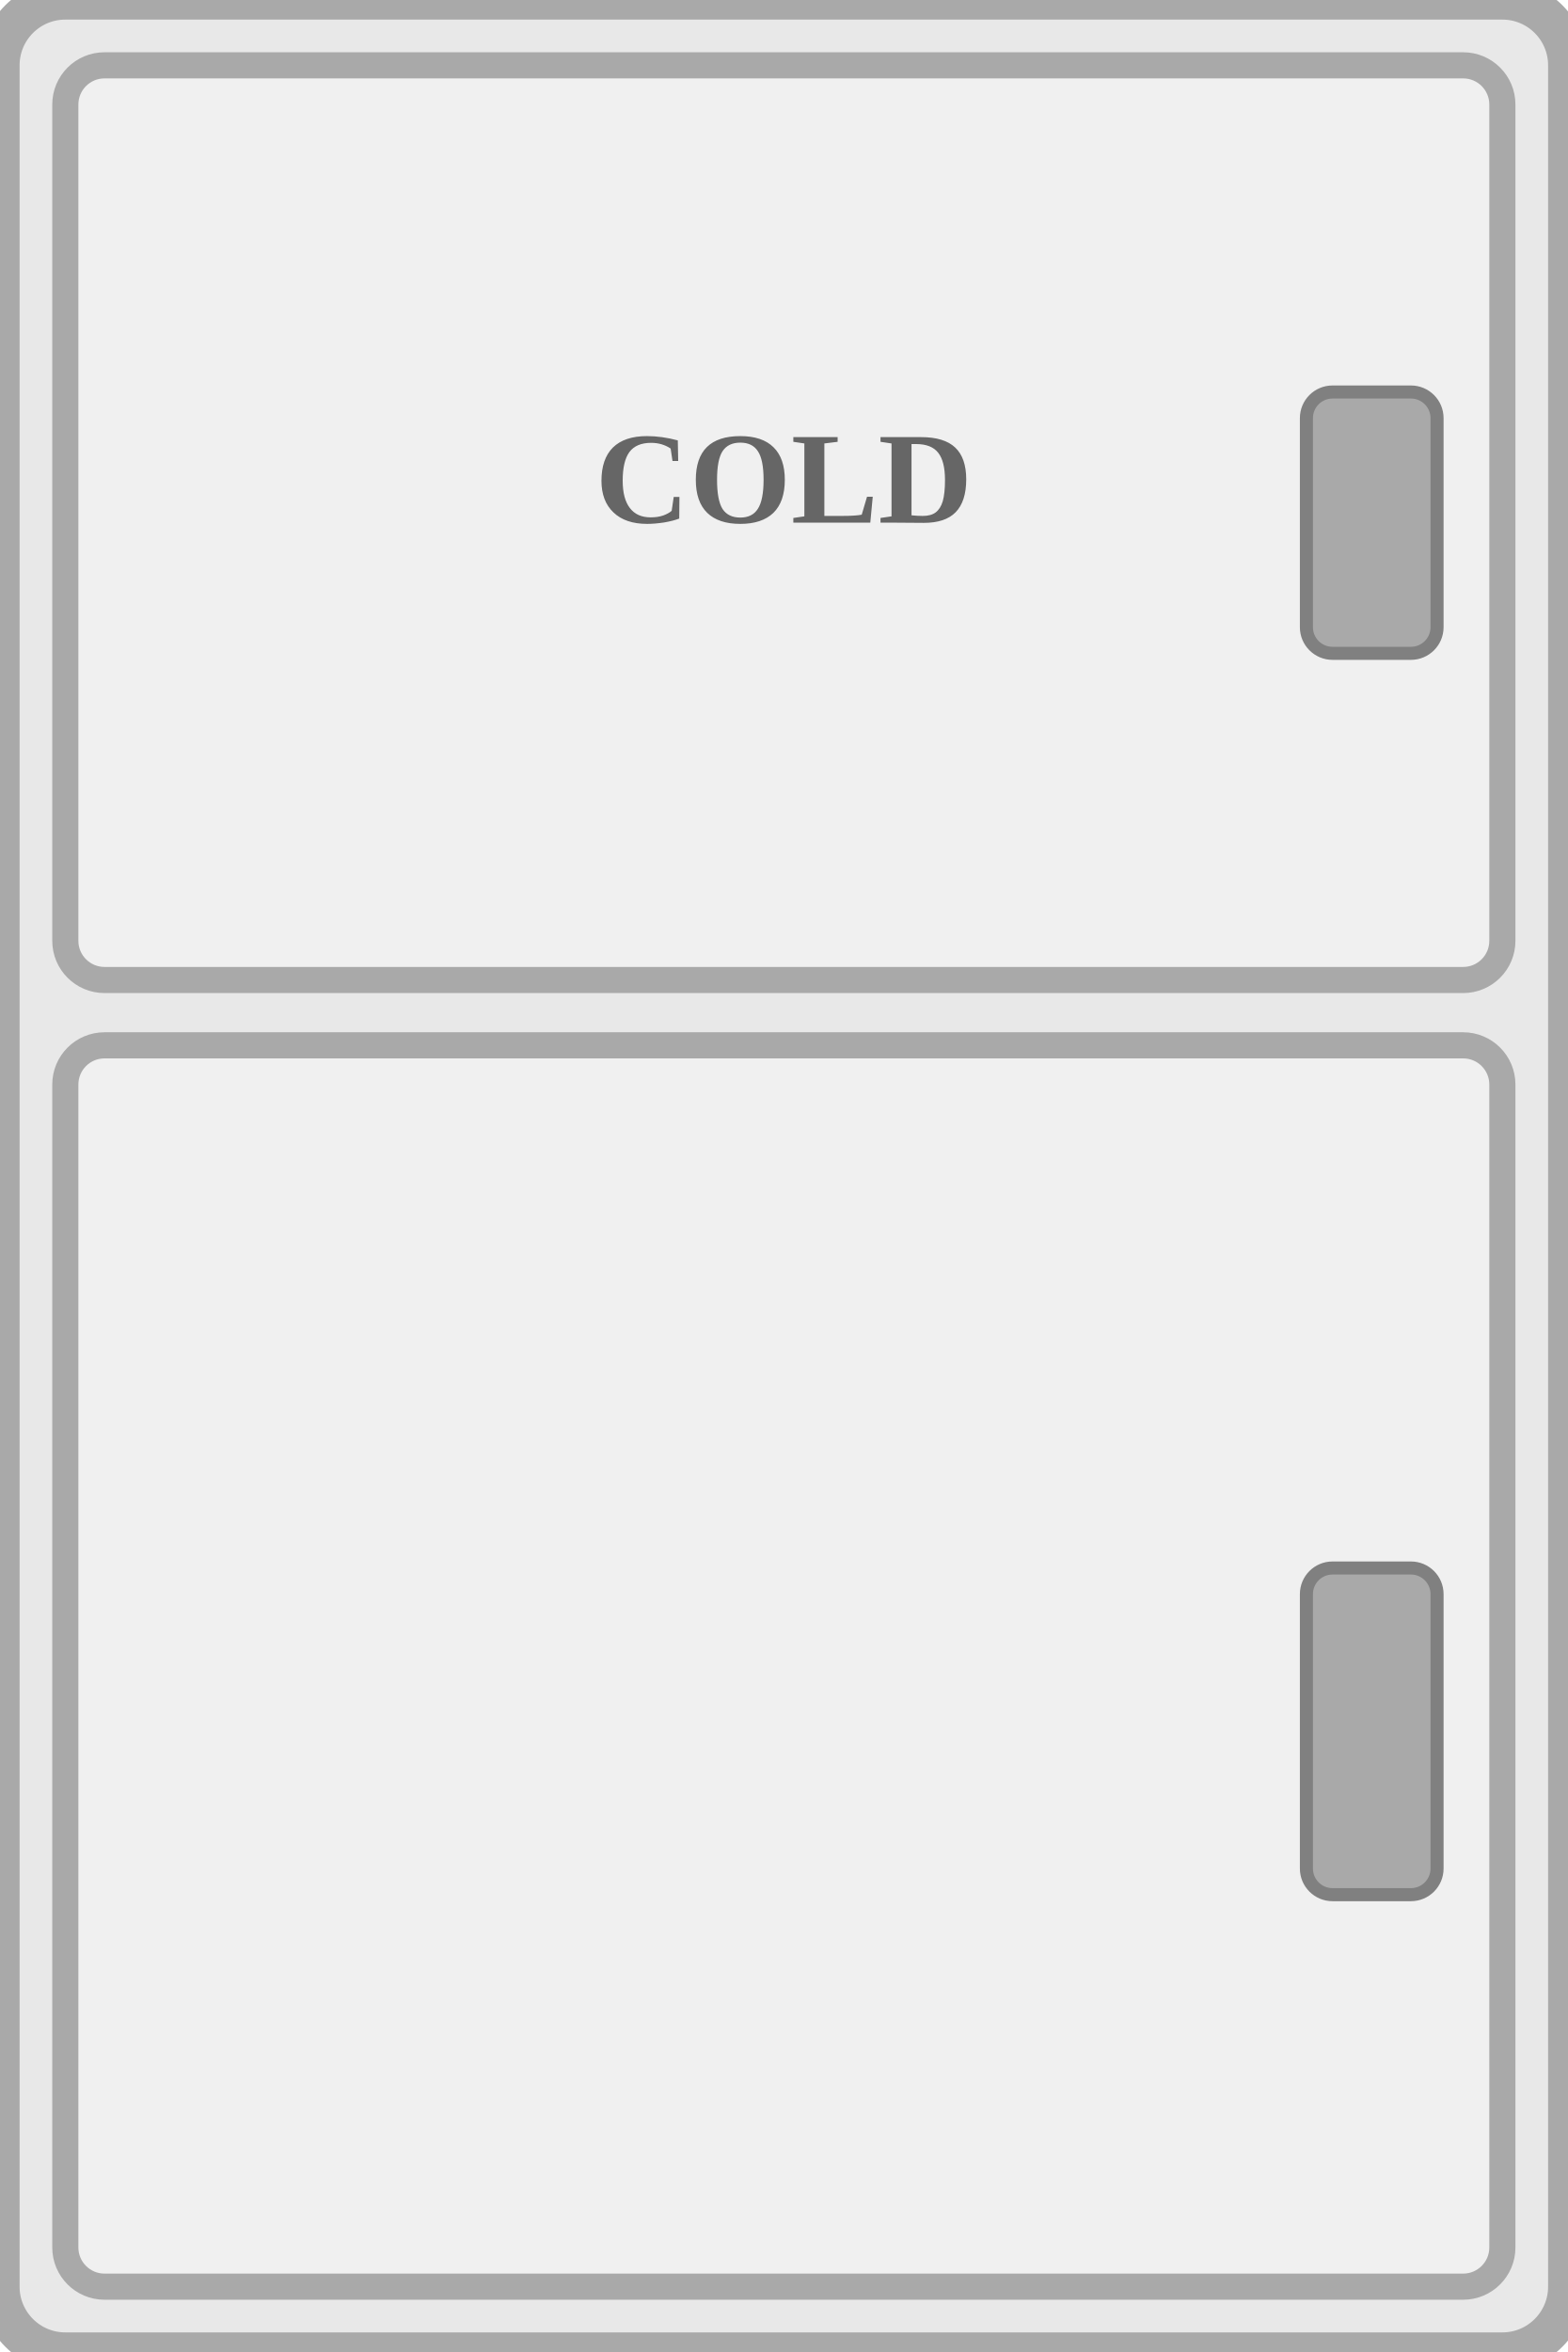
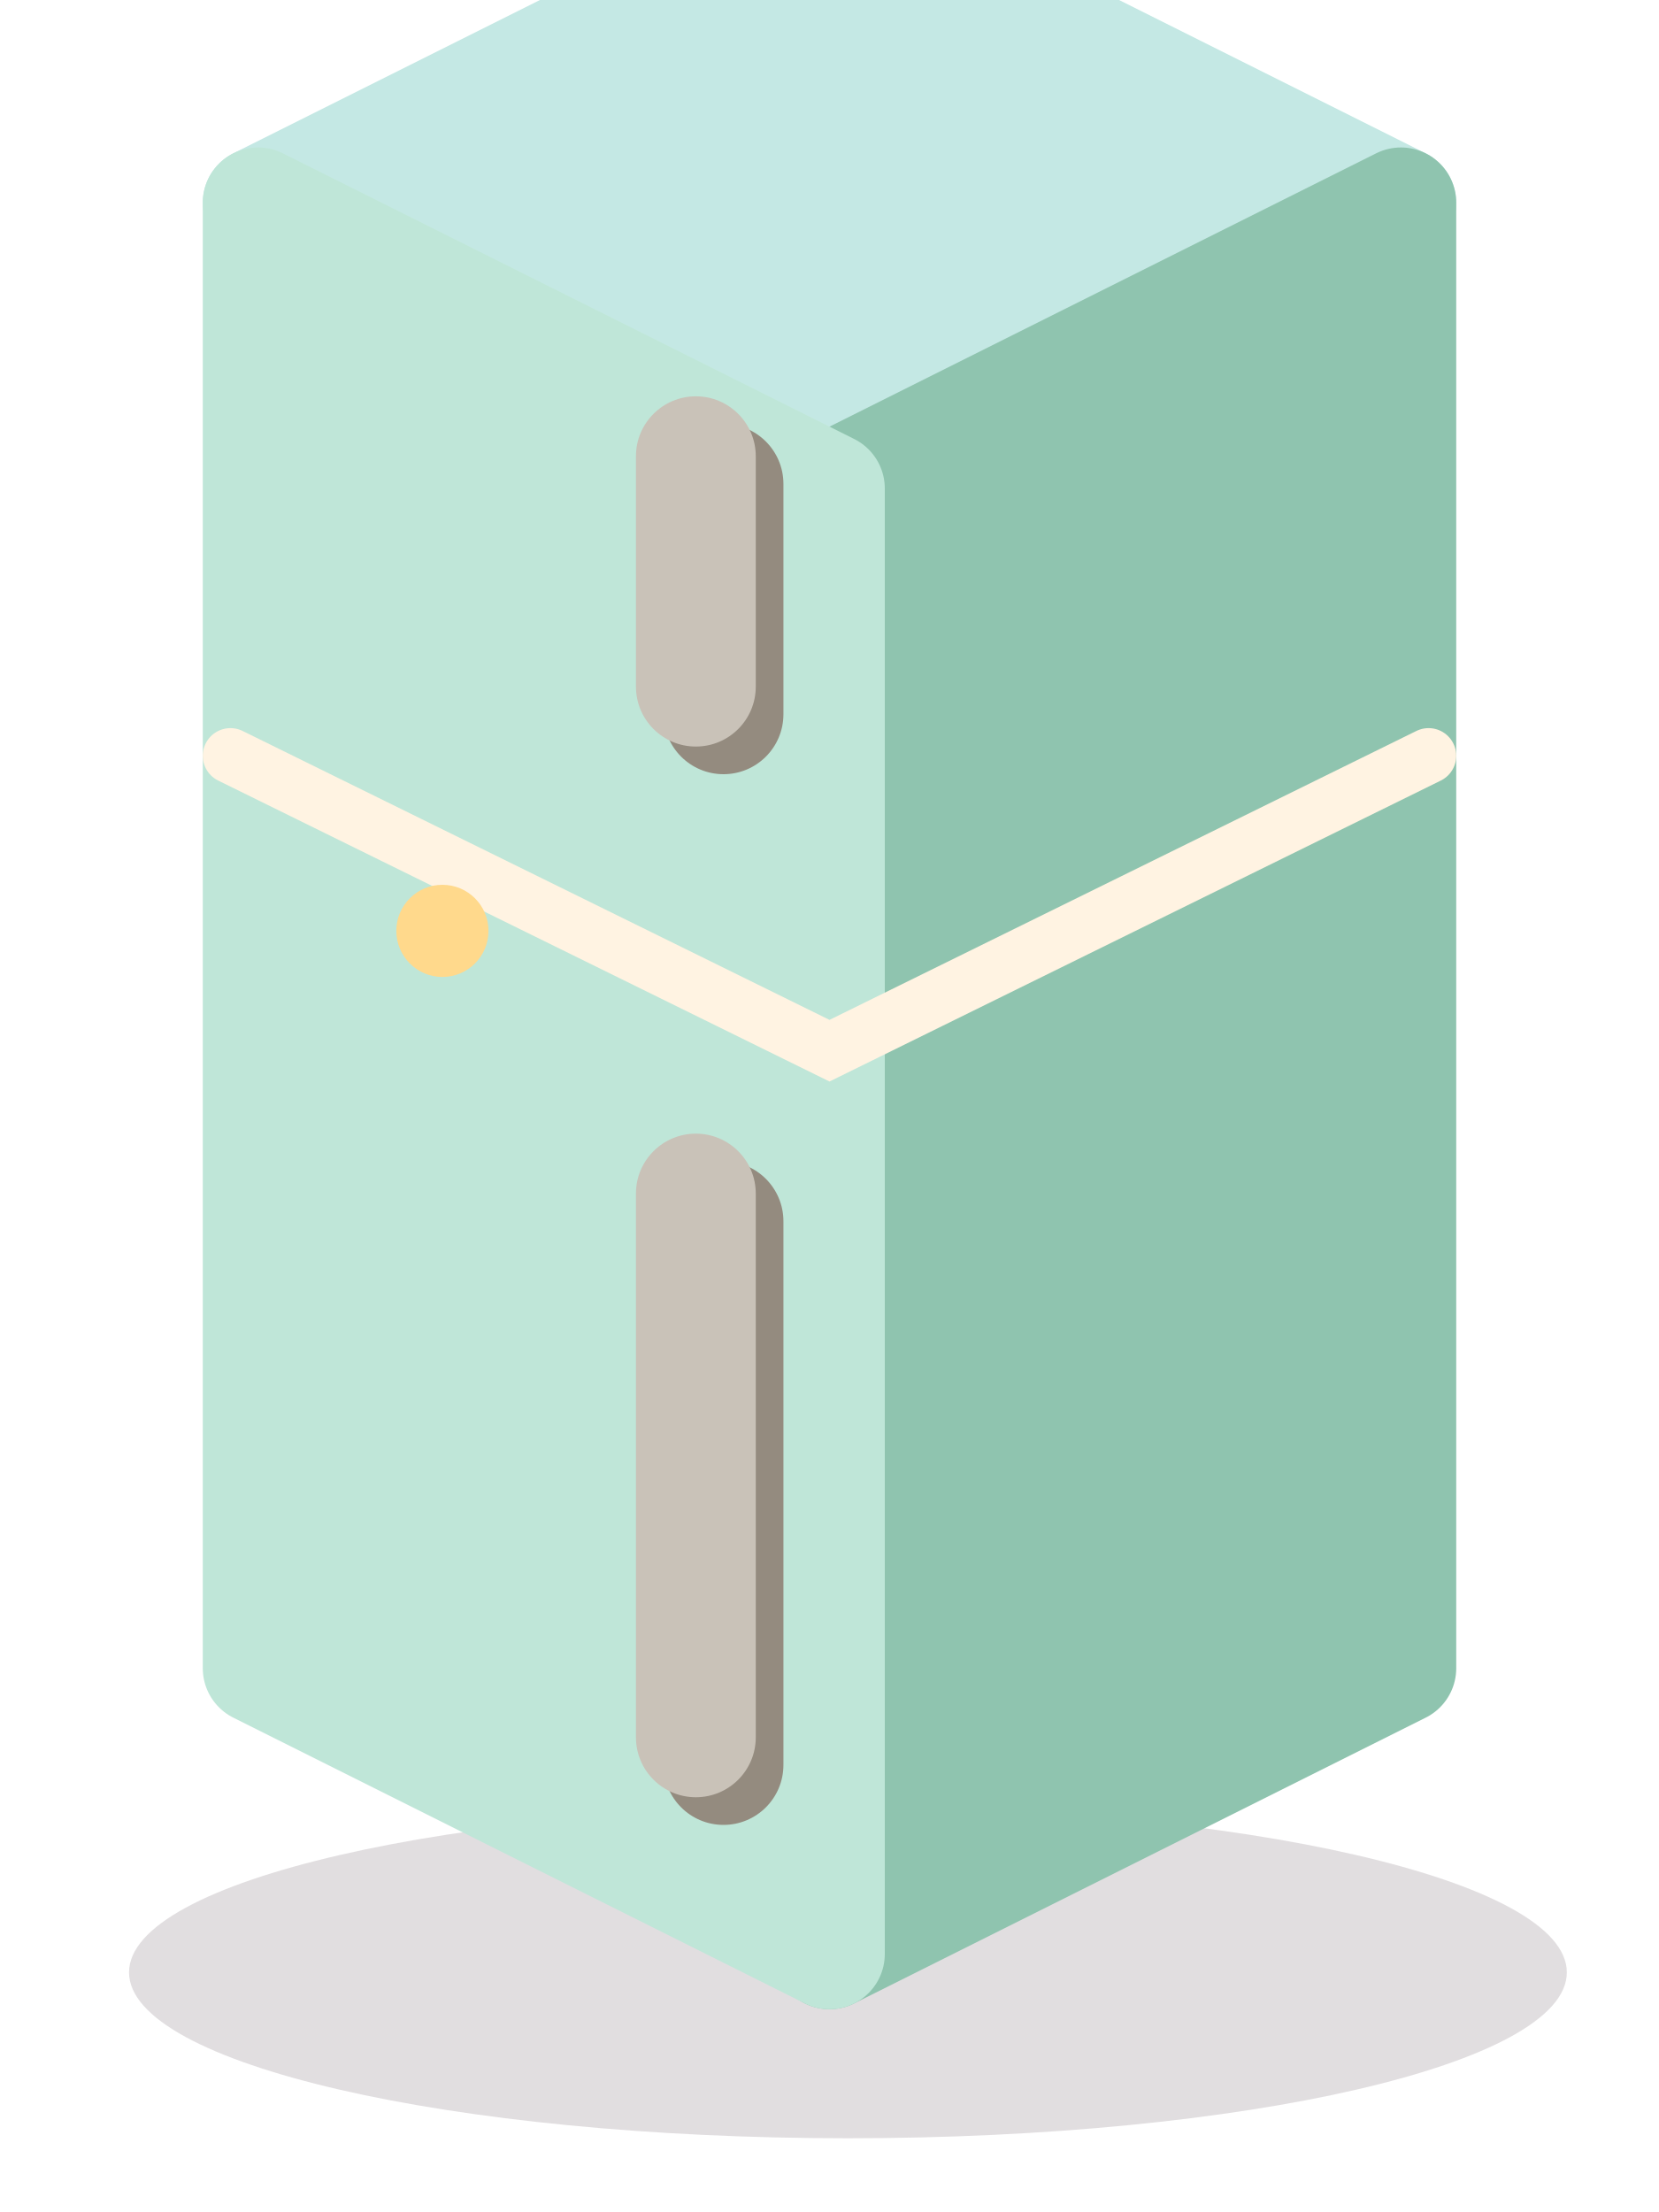
- <svg xmlns="http://www.w3.org/2000/svg" width="120" height="180" viewBox="0 0 120 180">
-   <rect x="0" y="0" width="120" height="180" fill="#E8E8E8" stroke="#A9A9A9" stroke-width="3" rx="5" />
-   <rect x="5" y="5" width="110" height="70" fill="#F0F0F0" stroke="#A9A9A9" stroke-width="2" rx="3" />
-   <rect x="5" y="80" width="110" height="95" fill="#F0F0F0" stroke="#A9A9A9" stroke-width="2" rx="3" />
-   <rect x="100" y="30" width="10" height="20" fill="#A9A9A9" stroke="#808080" stroke-width="1" rx="2" />
-   <rect x="100" y="120" width="10" height="25" fill="#A9A9A9" stroke="#808080" stroke-width="1" rx="2" />
-   <text x="60" y="40" text-anchor="middle" font-size="10" fill="#666" font-weight="bold">COLD</text>
-   <rect x="0" y="0" width="120" height="180" fill="transparent" stroke="#4a90e2" stroke-width="0" rx="5" class="hover-border" />
+ <svg xmlns="http://www.w3.org/2000/svg" width="180" height="240" viewBox="0 0 180 240">
+   <ellipse cx="92" cy="214" rx="78" ry="18" fill="#5B4A54" opacity=".18" />
+   <g transform="translate(90 118)">
+     <polygon points="-62,-96 0,-127 62,-96 0,-65" fill="#C4E8E4" stroke="#C4E8E4" stroke-width="12" stroke-linejoin="round" />
+     <polygon points="0,94 62,63 62,-96 0,-65" fill="#8FC4AF" stroke="#8FC4AF" stroke-width="12" stroke-linejoin="round" />
+     <polygon points="-62,63 0,94 0,-65 -62,-96" fill="#BFE6D8" stroke="#BFE6D8" stroke-width="12" stroke-linejoin="round" />
+     <polyline points="-65,-36 0,-4 65,-36" fill="none" stroke="#FFF3E2" stroke-width="6" stroke-linecap="round" />
+     <rect x="-18" y="-72" width="13" height="38" rx="6.5" fill="#948B7F" />
+     <rect x="-21" y="-75" width="13" height="38" rx="6.5" fill="#C9C2B8" />
+     <rect x="-18" y="8" width="13" height="72" rx="6.5" fill="#948B7F" />
+     <rect x="-21" y="5" width="13" height="72" rx="6.5" fill="#C9C2B8" />
+     <circle cx="-42" cy="-17" r="5" fill="#FFD98C" />
+   </g>
</svg>
